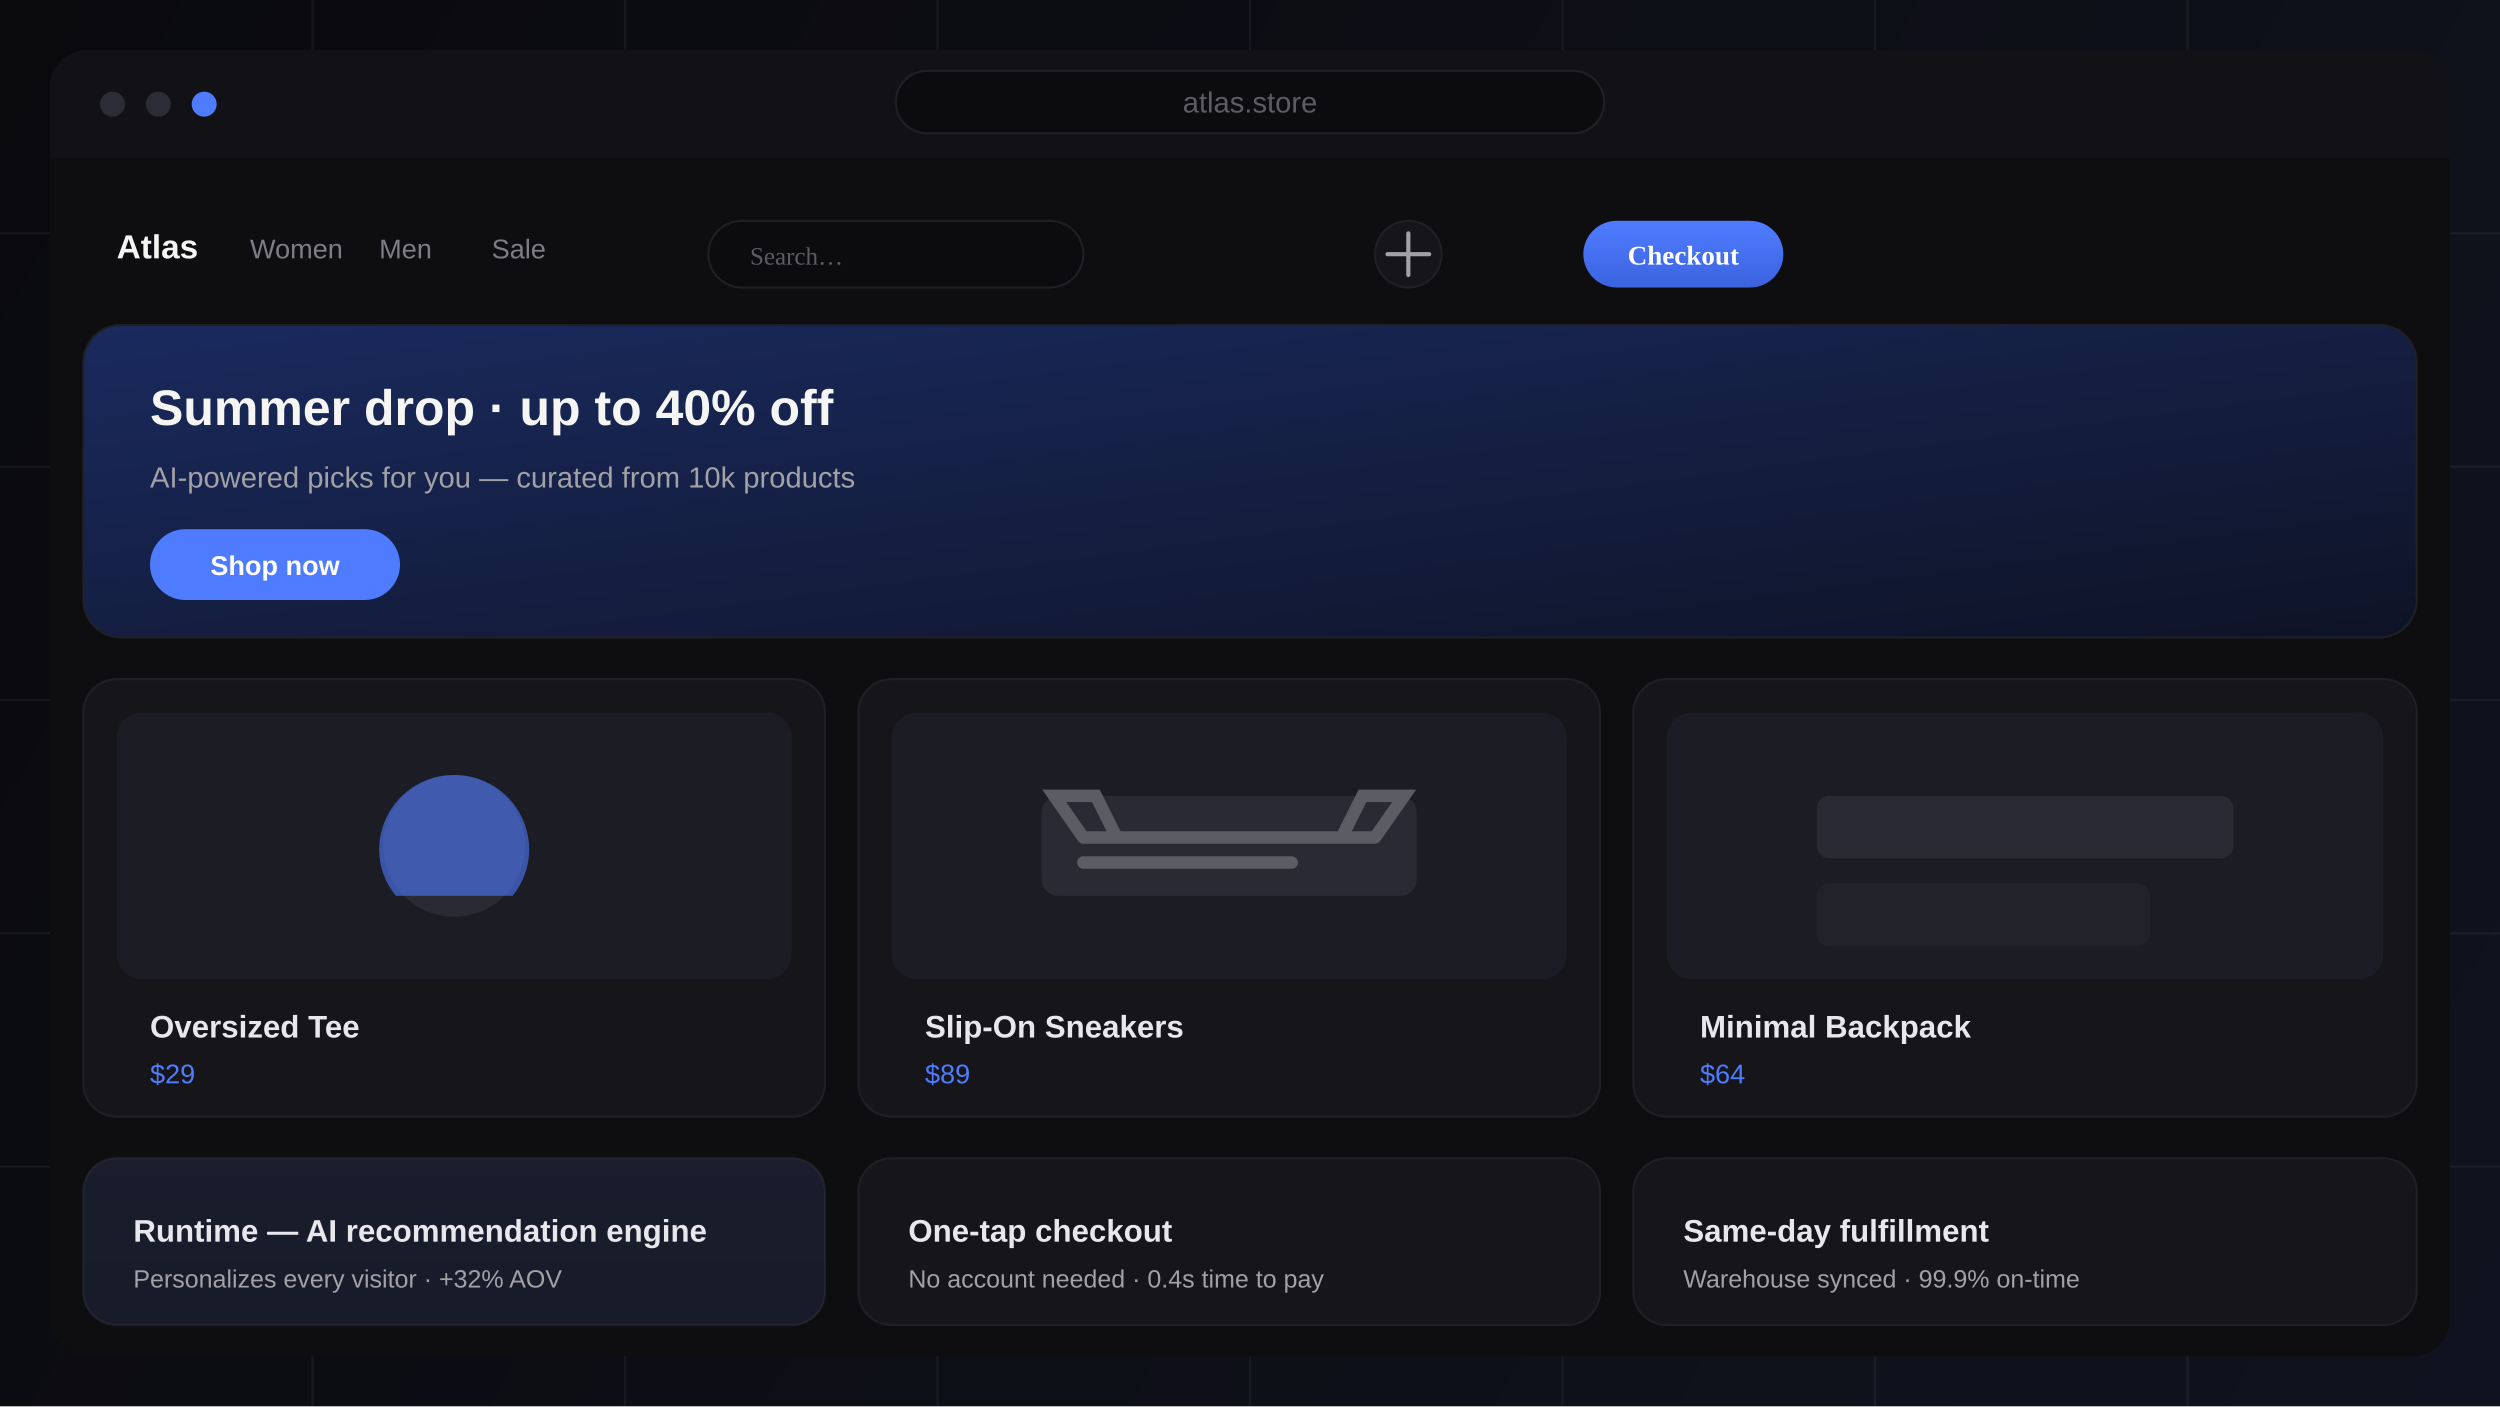
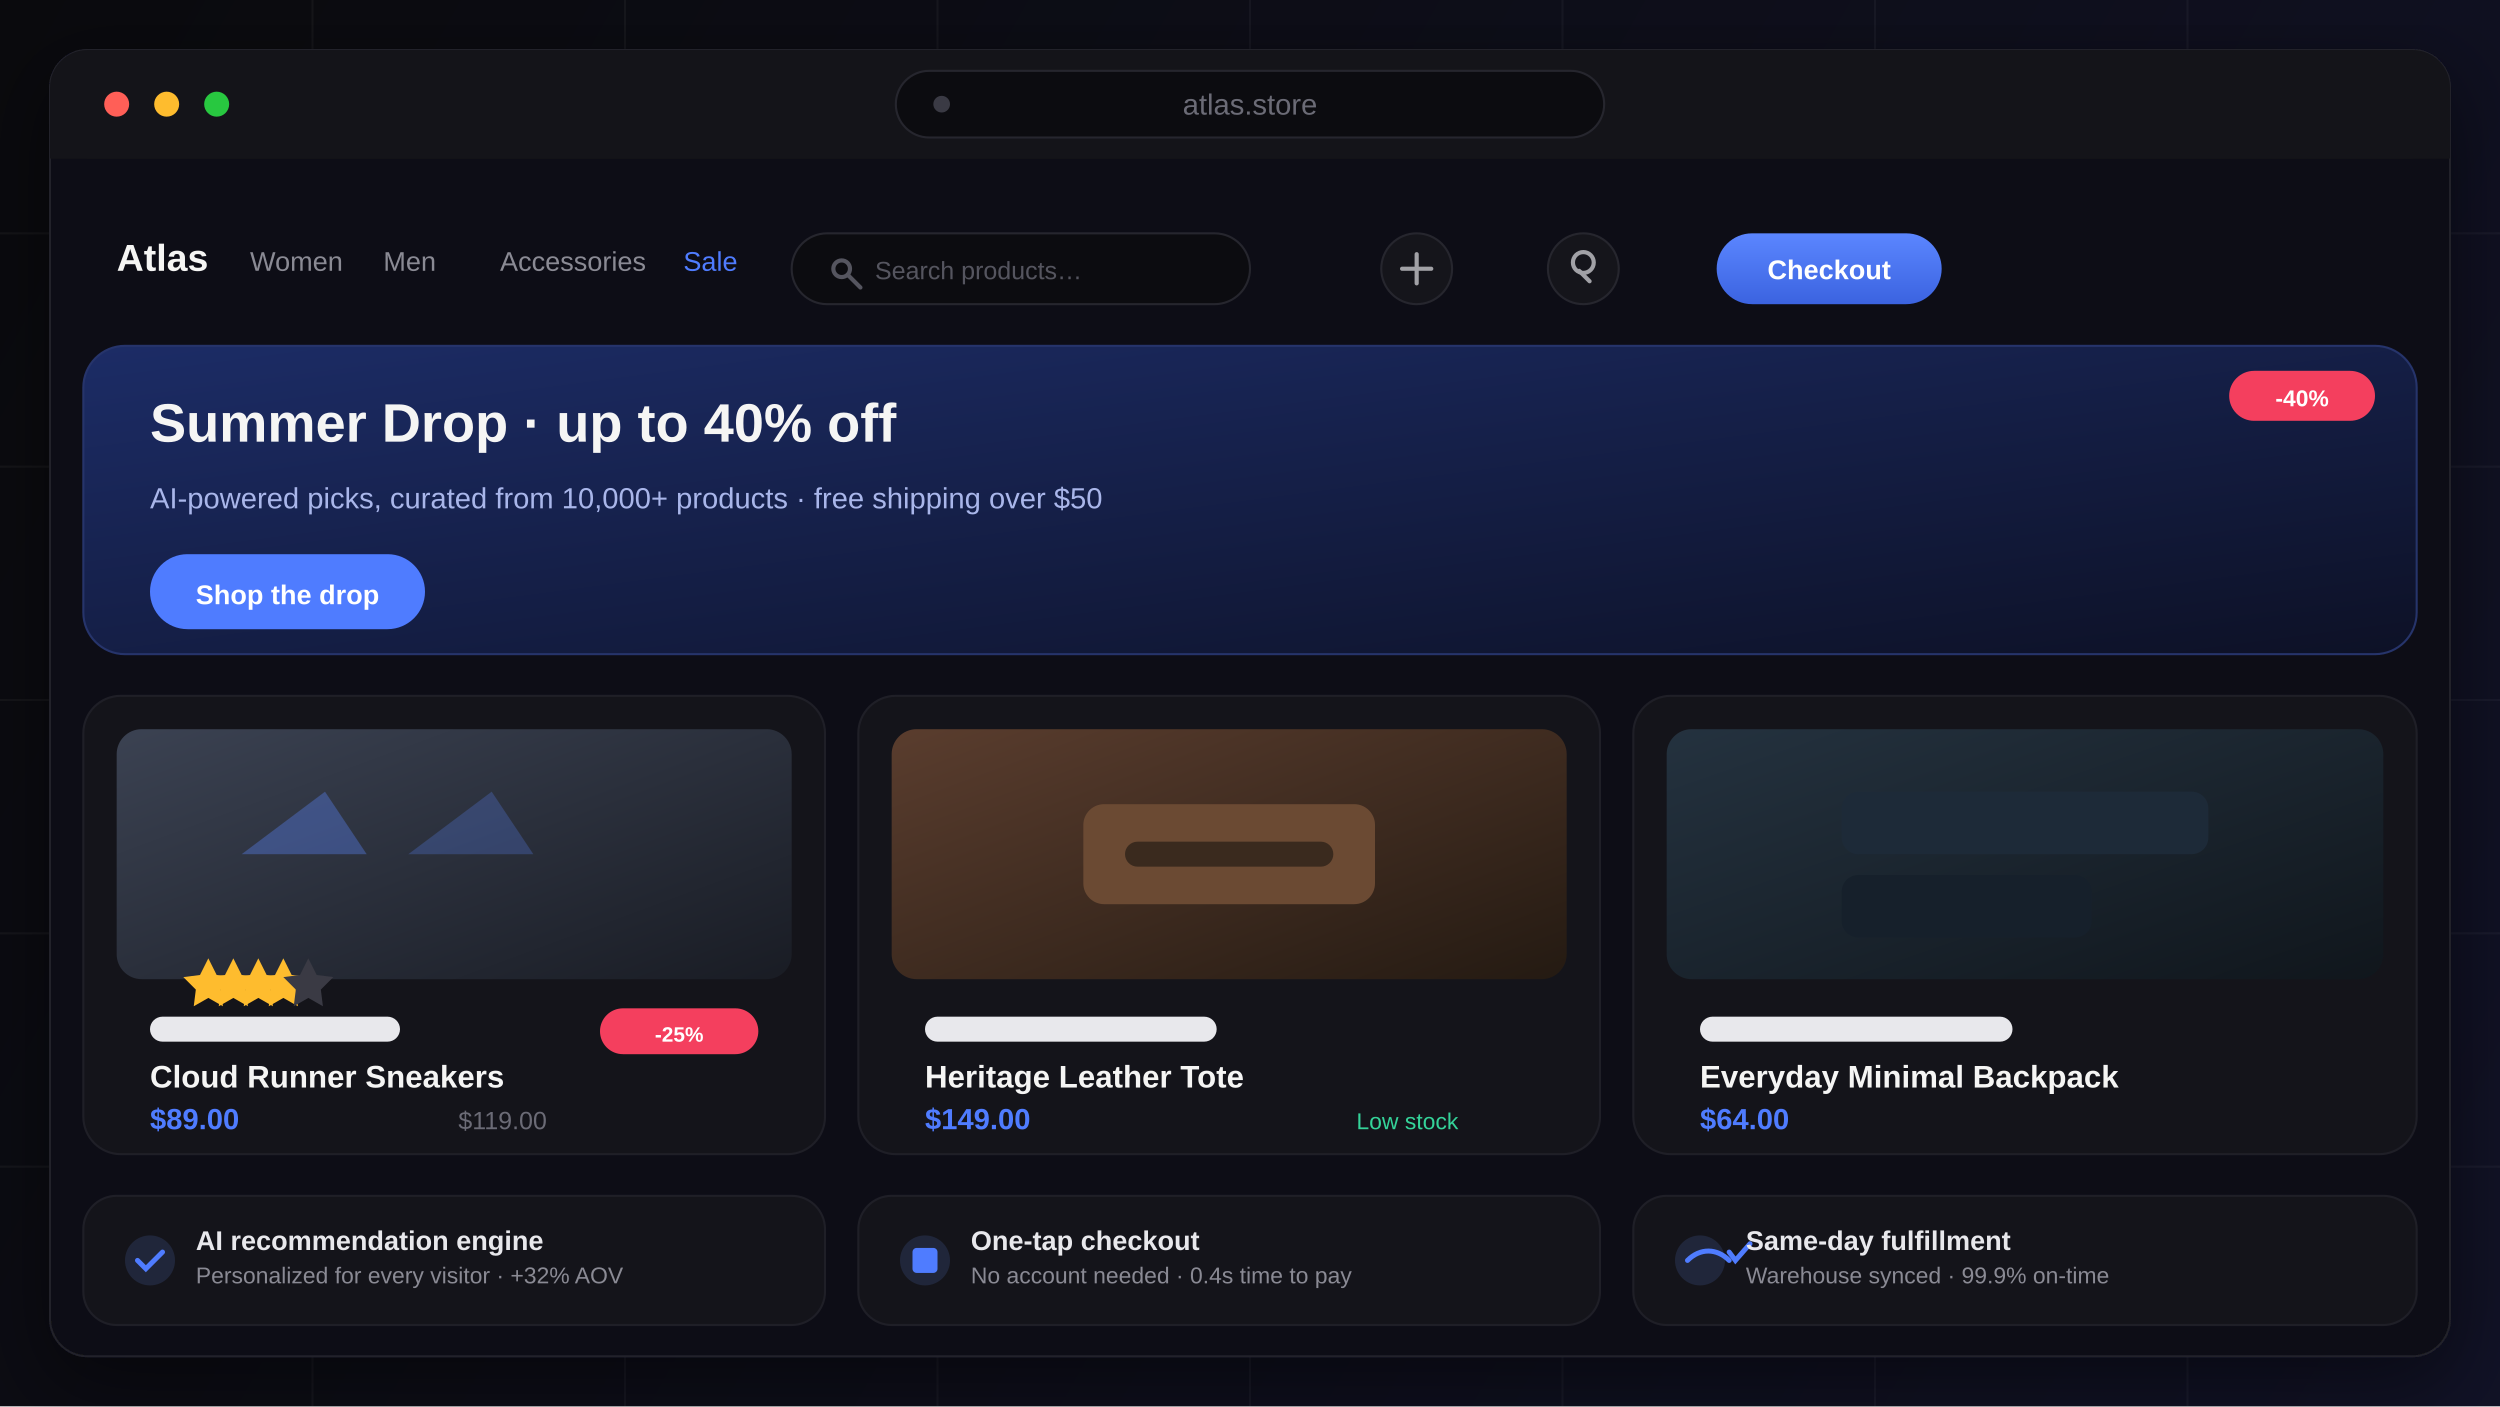
<svg xmlns="http://www.w3.org/2000/svg" width="1200" height="675" viewBox="0 0 1200 675" fill="none">
  <defs>
    <linearGradient id="bg" x1="0" y1="0" x2="1200" y2="675" gradientUnits="userSpaceOnUse">
      <stop stop-color="#0a0a0d" />
-       <stop offset="1" stop-color="#10131f" />
+       <stop offset="1" stop-color="#111226" />
    </linearGradient>
    <linearGradient id="acc" x1="0" y1="0" x2="0" y2="1">
-       <stop stop-color="#4f7cff" />
+       <stop stop-color="#5b86ff" />
      <stop offset="1" stop-color="#3b63e0" />
    </linearGradient>
    <linearGradient id="banner" x1="0" y1="0" x2="1" y2="1">
-       <stop stop-color="#1a2a5e" />
-       <stop offset="1" stop-color="#0e1326" />
+       <stop stop-color="#1c2c66" />
+       <stop offset="1" stop-color="#0d1126" />
    </linearGradient>
+     <linearGradient id="prod1" x1="0" y1="0" x2="1" y2="1">
+       <stop stop-color="#3b4252" />
+       <stop offset="1" stop-color="#191c24" />
+     </linearGradient>
+     <linearGradient id="prod2" x1="0" y1="0" x2="1" y2="1">
+       <stop stop-color="#5a3d2e" />
+       <stop offset="1" stop-color="#241a12" />
+     </linearGradient>
+     <linearGradient id="prod3" x1="0" y1="0" x2="1" y2="1">
+       <stop stop-color="#24323f" />
+       <stop offset="1" stop-color="#10161c" />
+     </linearGradient>
+     <filter id="sh" x="-20%" y="-20%" width="140%" height="140%">
+       <feDropShadow dx="0" dy="12" stdDeviation="20" flood-color="#000000" flood-opacity="0.5" />
+     </filter>
  </defs>
  <rect width="1200" height="675" fill="url(#bg)" />
-   <g stroke="#ffffff" stroke-opacity="0.05">
+   <g stroke="#ffffff" stroke-opacity="0.04">
    <path d="M0 112h1200M0 224h1200M0 336h1200M0 448h1200M0 560h1200" />
    <path d="M150 0v675M300 0v675M450 0v675M600 0v675M750 0v675M900 0v675M1050 0v675" />
  </g>
-   <rect x="24" y="24" width="1152" height="627" rx="18" fill="#0e0e11" />
-   <rect x="24" y="24" width="1152" height="52" rx="18" fill="#121216" />
-   <rect x="24" y="52" width="1152" height="24" fill="#121216" />
-   <circle cx="54" cy="50" r="6" fill="#2c2c34" />
-   <circle cx="76" cy="50" r="6" fill="#2c2c34" />
-   <circle cx="98" cy="50" r="6" fill="#4f7cff" />
-   <rect x="430" y="34" width="340" height="30" rx="15" fill="#0c0c0f" stroke="#1f1f25" />
-   <text x="600" y="54" text-anchor="middle" font-family="Arial, sans-serif" font-size="14" fill="#5c5c64">atlas.store</text>
-   <text x="56" y="124" font-family="Arial, sans-serif" font-size="16" font-weight="700" fill="#f5f5f4">Atlas</text>
-   <g font-family="Arial, sans-serif" font-size="13" fill="#7d7d86">
-     <text x="120" y="124">Women</text>
-     <text x="182" y="124">Men</text>
-     <text x="236" y="124">Sale</text>
+   <rect x="24" y="24" width="1152" height="627" rx="18" fill="#0e0e12" stroke="#20202a" filter="url(#sh)" />
+   <rect x="24" y="24" width="1152" height="52" rx="18" fill="#141419" />
+   <rect x="24" y="52" width="1152" height="24" fill="#141419" />
+   <rect x="24" y="72" width="1152" height="4" fill="#141419" />
+   <circle cx="56" cy="50" r="6" fill="#ff5f57" />
+   <circle cx="80" cy="50" r="6" fill="#febc2e" />
+   <circle cx="104" cy="50" r="6" fill="#28c840" />
+   <rect x="430" y="34" width="340" height="32" rx="16" fill="#0c0c10" stroke="#26262e" />
+   <circle cx="452" cy="50" r="4" fill="#3a3a44" />
+   <text x="600" y="55" text-anchor="middle" font-family="Arial, sans-serif" font-size="14" fill="#6b6b76">atlas.store</text>
+   <text x="56" y="130" font-family="Arial, sans-serif" font-size="18" font-weight="700" fill="#f5f5f4">Atlas</text>
+   <g font-family="Arial, sans-serif" font-size="13" fill="#8a8a94">
+     <text x="120" y="130">Women</text>
+     <text x="184" y="130">Men</text>
+     <text x="240" y="130">Accessories</text>
+     <text x="328" y="130" fill="#4f7cff">Sale</text>
  </g>
-   <rect x="340" y="106" width="180" height="32" rx="16" fill="#0c0c0f" stroke="#1f1f25" />
-   <text x="360" y="127" font-size="12" fill="#5c5c64">Search…</text>
-   <circle cx="676" cy="122" r="16" fill="#15151a" stroke="#1f1f25" />
-   <path d="M676 112v20M666 122h20" stroke="#a1a1a6" stroke-width="2" stroke-linecap="round" />
-   <rect x="760" y="106" width="96" height="32" rx="16" fill="url(#acc)" />
-   <text x="808" y="127" text-anchor="middle" font-size="13" font-weight="600" fill="#ffffff">Checkout</text>
-   <rect x="40" y="156" width="1120" height="150" rx="18" fill="url(#banner)" stroke="#1f1f25" />
-   <text x="72" y="204" font-family="Arial, sans-serif" font-size="24" font-weight="700" fill="#f5f5f4">Summer drop · up to 40% off</text>
-   <text x="72" y="234" font-family="Arial, sans-serif" font-size="14" fill="#a1a1a6">AI-powered picks for you — curated from 10k products</text>
-   <rect x="72" y="254" width="120" height="34" rx="17" fill="#4f7cff" />
-   <text x="132" y="276" text-anchor="middle" font-family="Arial, sans-serif" font-size="13" font-weight="600" fill="#ffffff">Shop now</text>
+   <rect x="380" y="112" width="220" height="34" rx="17" fill="#0c0c10" stroke="#26262e" />
+   <circle cx="404" cy="129" r="4" fill="none" stroke="#55555f" stroke-width="2" />
+   <path d="M407 132l6 6" stroke="#55555f" stroke-width="2" stroke-linecap="round" />
+   <text x="420" y="134" font-family="Arial, sans-serif" font-size="12" fill="#55555f">Search products…</text>
  <g>
-     <rect x="40" y="326" width="356" height="210" rx="16" fill="#15151a" stroke="#1f1f25" />
-     <rect x="56" y="342" width="324" height="128" rx="12" fill="#1c1c24" />
-     <circle cx="218" cy="406" r="34" fill="#2a2a34" />
-     <path d="M218 372c-20 0-36 16-36 36 0 8 3 16 8 22h56c5-6 8-14 8-22 0-20-16-36-36-36z" fill="#4f7cff" opacity="0.6" />
-     <text x="72" y="498" font-family="Arial, sans-serif" font-size="15" font-weight="600" fill="#e8e8ec">Oversized Tee</text>
-     <text x="72" y="520" font-family="Arial, sans-serif" font-size="13" fill="#4f7cff">$29</text>
-     <rect x="412" y="326" width="356" height="210" rx="16" fill="#15151a" stroke="#1f1f25" />
-     <rect x="428" y="342" width="324" height="128" rx="12" fill="#1c1c24" />
-     <rect x="500" y="382" width="180" height="48" rx="8" fill="#2a2a34" />
-     <path d="M520 402h140M520 414h100M520 402l-14-20h20l10 20M660 402l14-20h-20l-10 20" stroke="#5c5c64" stroke-width="6" fill="none" stroke-linecap="round" />
-     <text x="444" y="498" font-family="Arial, sans-serif" font-size="15" font-weight="600" fill="#e8e8ec">Slip-On Sneakers</text>
-     <text x="444" y="520" font-family="Arial, sans-serif" font-size="13" fill="#4f7cff">$89</text>
-     <rect x="784" y="326" width="376" height="210" rx="16" fill="#15151a" stroke="#1f1f25" />
-     <rect x="800" y="342" width="344" height="128" rx="12" fill="#1c1c24" />
-     <rect x="872" y="382" width="200" height="30" rx="6" fill="#2a2a34" />
-     <rect x="872" y="424" width="160" height="30" rx="6" fill="#22222a" />
-     <text x="816" y="498" font-family="Arial, sans-serif" font-size="15" font-weight="600" fill="#e8e8ec">Minimal Backpack</text>
-     <text x="816" y="520" font-family="Arial, sans-serif" font-size="13" fill="#4f7cff">$64</text>
-     <rect x="40" y="556" width="356" height="80" rx="16" fill="#15151a" stroke="#1f1f25" />
-     <rect x="40" y="556" width="356" height="80" rx="16" fill="url(#acc)" opacity="0.08" />
-     <text x="64" y="596" font-family="Arial, sans-serif" font-size="15" font-weight="600" fill="#e8e8ec">Runtime — AI recommendation engine</text>
-     <text x="64" y="618" font-family="Arial, sans-serif" font-size="12" fill="#a1a1a6">Personalizes every visitor · +32% AOV</text>
-     <rect x="412" y="556" width="356" height="80" rx="16" fill="#15151a" stroke="#1f1f25" />
-     <text x="436" y="596" font-family="Arial, sans-serif" font-size="15" font-weight="600" fill="#e8e8ec">One-tap checkout</text>
-     <text x="436" y="618" font-family="Arial, sans-serif" font-size="12" fill="#a1a1a6">No account needed · 0.4s time to pay</text>
-     <rect x="784" y="556" width="376" height="80" rx="16" fill="#15151a" stroke="#1f1f25" />
-     <text x="808" y="596" font-family="Arial, sans-serif" font-size="15" font-weight="600" fill="#e8e8ec">Same-day fulfillment</text>
-     <text x="808" y="618" font-family="Arial, sans-serif" font-size="12" fill="#a1a1a6">Warehouse synced · 99.9% on-time</text>
+     <circle cx="680" cy="129" r="17" fill="#15151b" stroke="#26262e" />
+     <path d="M680 122v14M673 129h14" stroke="#a1a1a6" stroke-width="2" stroke-linecap="round" />
+     <circle cx="760" cy="129" r="17" fill="#15151b" stroke="#26262e" />
+     <circle cx="760" cy="126" r="5" fill="none" stroke="#a1a1a6" stroke-width="2" />
+     <path d="M758 130l5 5" stroke="#a1a1a6" stroke-width="2" stroke-linecap="round" />
+   </g>
+   <rect x="824" y="112" width="108" height="34" rx="17" fill="url(#acc)" />
+   <text x="878" y="134" text-anchor="middle" font-family="Arial, sans-serif" font-size="13" font-weight="600" fill="#ffffff">Checkout</text>
+   <rect x="40" y="166" width="1120" height="148" rx="20" fill="url(#banner)" stroke="#26346b" />
+   <text x="72" y="212" font-family="Arial, sans-serif" font-size="26" font-weight="700" fill="#f5f5f4">Summer Drop · up to 40% off</text>
+   <text x="72" y="244" font-family="Arial, sans-serif" font-size="14" fill="#a9b6ea">AI-powered picks, curated from 10,000+ products · free shipping over $50</text>
+   <rect x="72" y="266" width="132" height="36" rx="18" fill="#4f7cff" />
+   <text x="138" y="290" text-anchor="middle" font-family="Arial, sans-serif" font-size="13" font-weight="600" fill="#ffffff">Shop the drop</text>
+   <rect x="1070" y="178" width="70" height="24" rx="12" fill="#f43f5e" />
+   <text x="1105" y="195" text-anchor="middle" font-family="Arial, sans-serif" font-size="11" font-weight="700" fill="#ffffff">-40%</text>
+   <g font-family="Arial, sans-serif">
+     <rect x="40" y="334" width="356" height="220" rx="18" fill="#14141a" stroke="#1f1f27" />
+     <rect x="56" y="350" width="324" height="120" rx="12" fill="url(#prod1)" />
+     <path d="M116 410l60 0-20-30z" fill="#5b86ff" opacity="0.35" />
+     <path d="M196 410l60 0-20-30z" fill="#5b86ff" opacity="0.25" />
+     <rect x="72" y="488" width="120" height="12" rx="6" fill="#e8e8ec" />
+     <text x="72" y="522" fill="#f5f5f4" font-size="15" font-weight="600">Cloud Runner Sneakers</text>
+     <text x="72" y="542" fill="#4f7cff" font-size="14" font-weight="700">$89.00</text>
+     <text x="220" y="542" fill="#6b6b76" font-size="12">$119.00</text>
+     <rect x="288" y="484" width="76" height="22" rx="11" fill="#f43f5e" />
+     <text x="326" y="500" text-anchor="middle" fill="#ffffff" font-size="10" font-weight="700">-25%</text>
+     <g>
+       <path d="M100 460l4 8 8 1-6 6 1 8-7-4-7 4 1-8-6-6 8-1z" fill="#febc2e" />
+       <path d="M112 460l4 8 8 1-6 6 1 8-7-4-7 4 1-8-6-6 8-1z" fill="#febc2e" />
+       <path d="M124 460l4 8 8 1-6 6 1 8-7-4-7 4 1-8-6-6 8-1z" fill="#febc2e" />
+       <path d="M136 460l4 8 8 1-6 6 1 8-7-4-7 4 1-8-6-6 8-1z" fill="#febc2e" />
+       <path d="M148 460l4 8 8 1-6 6 1 8-7-4-7 4 1-8-6-6 8-1z" fill="#3a3a44" />
+     </g>
+     <rect x="412" y="334" width="356" height="220" rx="18" fill="#14141a" stroke="#1f1f27" />
+     <rect x="428" y="350" width="324" height="120" rx="12" fill="url(#prod2)" />
+     <rect x="520" y="386" width="140" height="48" rx="10" fill="#6b4a33" />
+     <rect x="540" y="404" width="100" height="12" rx="6" fill="#3a2a1e" />
+     <rect x="444" y="488" width="140" height="12" rx="6" fill="#e8e8ec" />
+     <text x="444" y="522" fill="#f5f5f4" font-size="15" font-weight="600">Heritage Leather Tote</text>
+     <text x="444" y="542" fill="#4f7cff" font-size="14" font-weight="700">$149.00</text>
+     <text x="700" y="542" text-anchor="end" fill="#34d399" font-size="11">Low stock</text>
+     <rect x="784" y="334" width="376" height="220" rx="18" fill="#14141a" stroke="#1f1f27" />
+     <rect x="800" y="350" width="344" height="120" rx="12" fill="url(#prod3)" />
+     <rect x="884" y="380" width="176" height="30" rx="8" fill="#1d2a38" />
+     <rect x="884" y="420" width="120" height="30" rx="8" fill="#16202b" />
+     <rect x="816" y="488" width="150" height="12" rx="6" fill="#e8e8ec" />
+     <text x="816" y="522" fill="#f5f5f4" font-size="15" font-weight="600">Everyday Minimal Backpack</text>
+     <text x="816" y="542" fill="#4f7cff" font-size="14" font-weight="700">$64.00</text>
+   </g>
+   <g font-family="Arial, sans-serif">
+     <rect x="40" y="574" width="356" height="62" rx="16" fill="#14141a" stroke="#1f1f27" />
+     <circle cx="72" cy="605" r="12" fill="#20263a" />
+     <path d="M66 605l4 4 8-8" stroke="#4f7cff" stroke-width="2.4" fill="none" stroke-linecap="round" />
+     <text x="94" y="600" fill="#e8e8ec" font-size="13" font-weight="600">AI recommendation engine</text>
+     <text x="94" y="616" fill="#8a8a94" font-size="11">Personalized for every visitor · +32% AOV</text>
+     <rect x="412" y="574" width="356" height="62" rx="16" fill="#14141a" stroke="#1f1f27" />
+     <circle cx="444" cy="605" r="12" fill="#20263a" />
+     <rect x="438" y="599" width="12" height="12" rx="2" fill="#4f7cff" />
+     <text x="466" y="600" fill="#e8e8ec" font-size="13" font-weight="600">One-tap checkout</text>
+     <text x="466" y="616" fill="#8a8a94" font-size="11">No account needed · 0.4s time to pay</text>
+     <rect x="784" y="574" width="376" height="62" rx="16" fill="#14141a" stroke="#1f1f27" />
+     <circle cx="816" cy="605" r="12" fill="#20263a" />
+     <path d="M810 605c6-6 14-6 20 0" stroke="#4f7cff" stroke-width="2.4" fill="none" stroke-linecap="round" />
+     <path d="M830 601l3 4 7-8" stroke="#4f7cff" stroke-width="2.4" fill="none" stroke-linecap="round" />
+     <text x="838" y="600" fill="#e8e8ec" font-size="13" font-weight="600">Same-day fulfillment</text>
+     <text x="838" y="616" fill="#8a8a94" font-size="11">Warehouse synced · 99.9% on-time</text>
  </g>
</svg>
